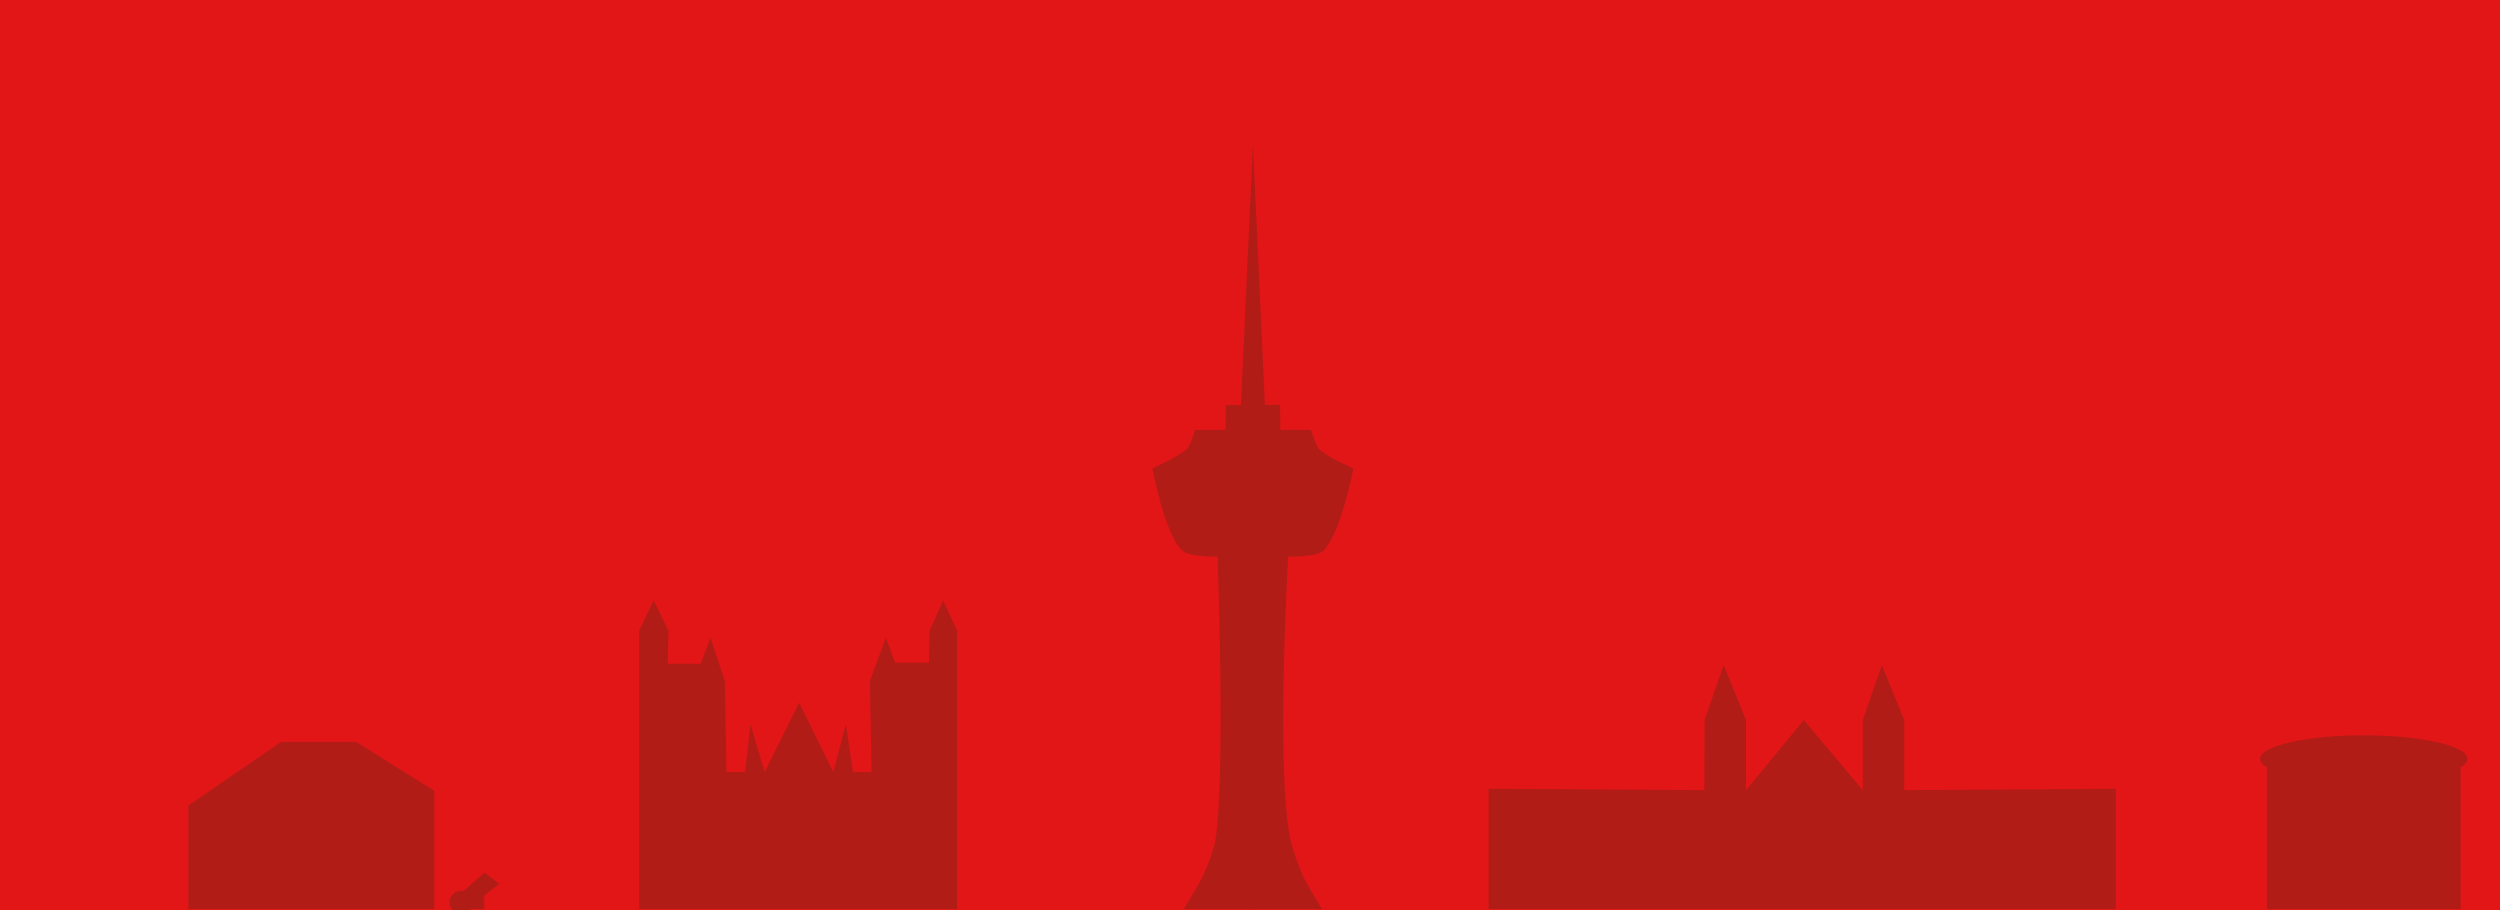
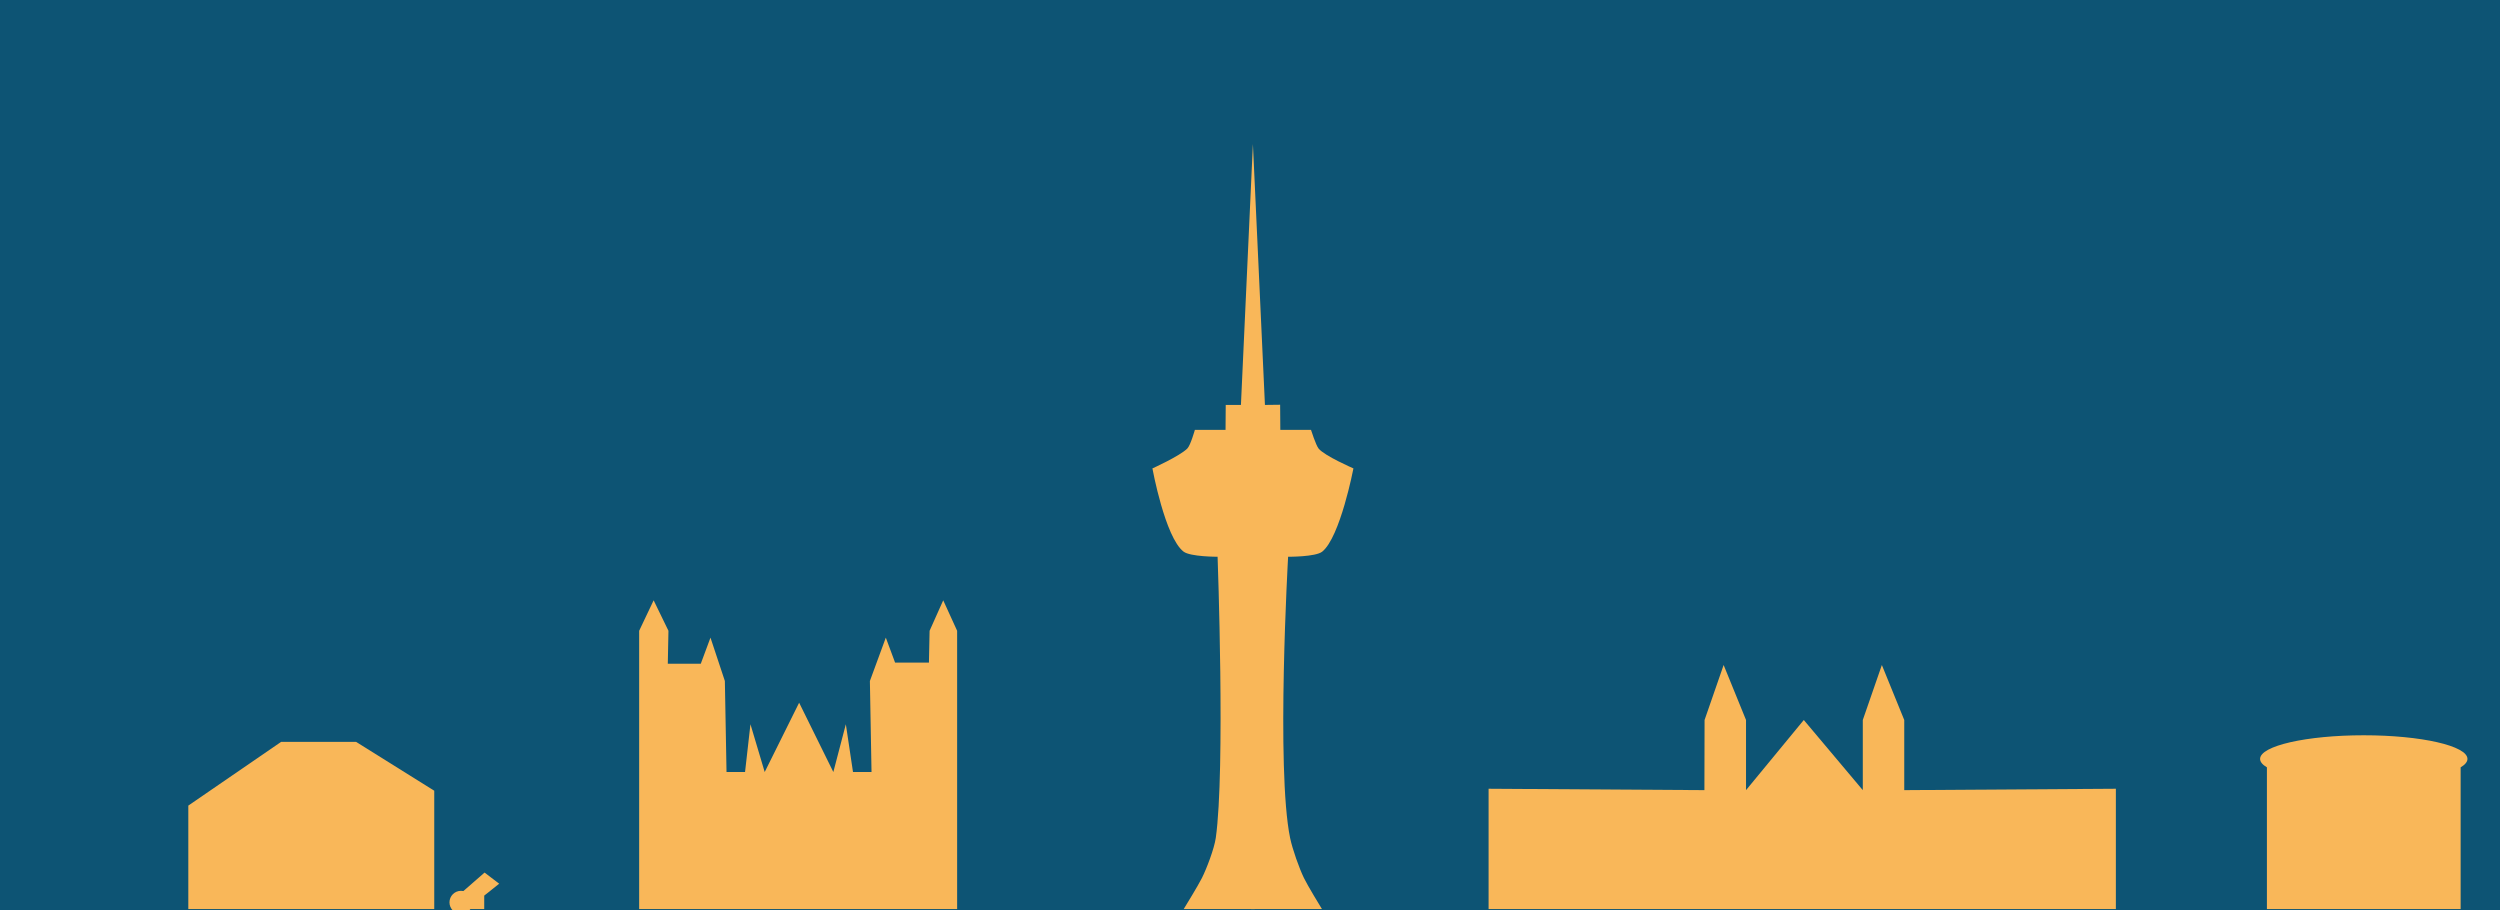
<svg xmlns="http://www.w3.org/2000/svg" version="1.1" id="Layer_1" x="0px" y="0px" viewBox="0 0 1100 400" style="enable-background:new 0 0 1100 400;" xml:space="preserve">
  <style type="text/css">
- 	.st0{fill:#E21617;}
- 	.st1{fill:#B21C17;}
+ 	.st0{fill:#0d5474;}
+ 	.st1{fill:#f9b759;}
</style>
  <rect x="-0.45" y="-4.7" class="st0" width="1100.91" height="409.4" />
  <polygon class="st1" points="156.65,326.41 191.07,347.92 191.07,400 82.86,400 82.86,354.46 123.71,326.41 " />
  <polygon class="st1" points="213.21,383.93 219.64,388.83 213.06,394.07 213.06,400 201.47,400 201.47,394.18 " />
  <path class="st1" d="M595.51,206.1c0,0-5.82,30.31-13.74,36.63c-2.92,2.33-15,2.24-15,2.24s-5.34,93.53,0.88,123.74  c1.01,4.93,4.05,13.43,6.09,17.62c1.63,3.36,7.24,12.56,7.93,13.67h-60.85c0.69-1.11,6.34-10.32,8.02-13.67  c2.09-4.17,5.4-12.84,6.1-17.62c4.23-29.77,0.8-123.74,0.8-123.74s-11.97,0.04-14.98-2.26c-8.14-6.26-13.7-36.61-13.7-36.61  s11.93-5.38,15.34-8.73c1.43-1.4,3.34-8.22,3.34-8.22h13.5l0.08-10.98h6.69l5.27-114.81l5.29,114.81l6.69-0.08l0.08,11.06h13.5  c0,0,2.16,6.77,3.35,8.22C582.77,200.57,595.51,206.1,595.51,206.1z" />
  <polygon class="st1" points="837.87,347.66 930.98,347.05 930.98,400 654.98,400 654.98,347.05 749.94,347.66 750.01,316.8   758.4,292.6 768.25,316.8 768.25,347.66 793.67,316.8 819.63,347.66 819.63,316.8 828.02,292.6 837.87,316.8 " />
  <rect x="550.48" y="398.38" class="st1" width="1.62" height="1.62" />
  <path class="st1" d="M1085.68,333.92c0,1.31-1.06,2.56-3,3.71V400h-85.24v-62.37c-1.94-1.15-3-2.4-3-3.71  c0-5.75,20.43-10.4,45.62-10.4C1065.25,323.52,1085.68,328.17,1085.68,333.92z" />
  <polyline class="st1" points="421.14,400 421.14,277.55 415.02,264.14 409.02,277.55 408.73,291.55 393.84,291.55 389.76,280.56   382.75,299.64 383.47,339.69 375.32,339.69 372.17,318.66 366.67,339.69 351.62,309.19 336.47,339.69 330.2,318.66 327.82,339.69   319.67,339.69 318.94,299.64 312.61,280.56 308.34,292.05 293.83,292.05 294.12,277.55 287.6,264.14 281.23,277.55 281.23,400 " />
  <circle class="st1" cx="202.85" cy="397.04" r="5.08" />
</svg>
